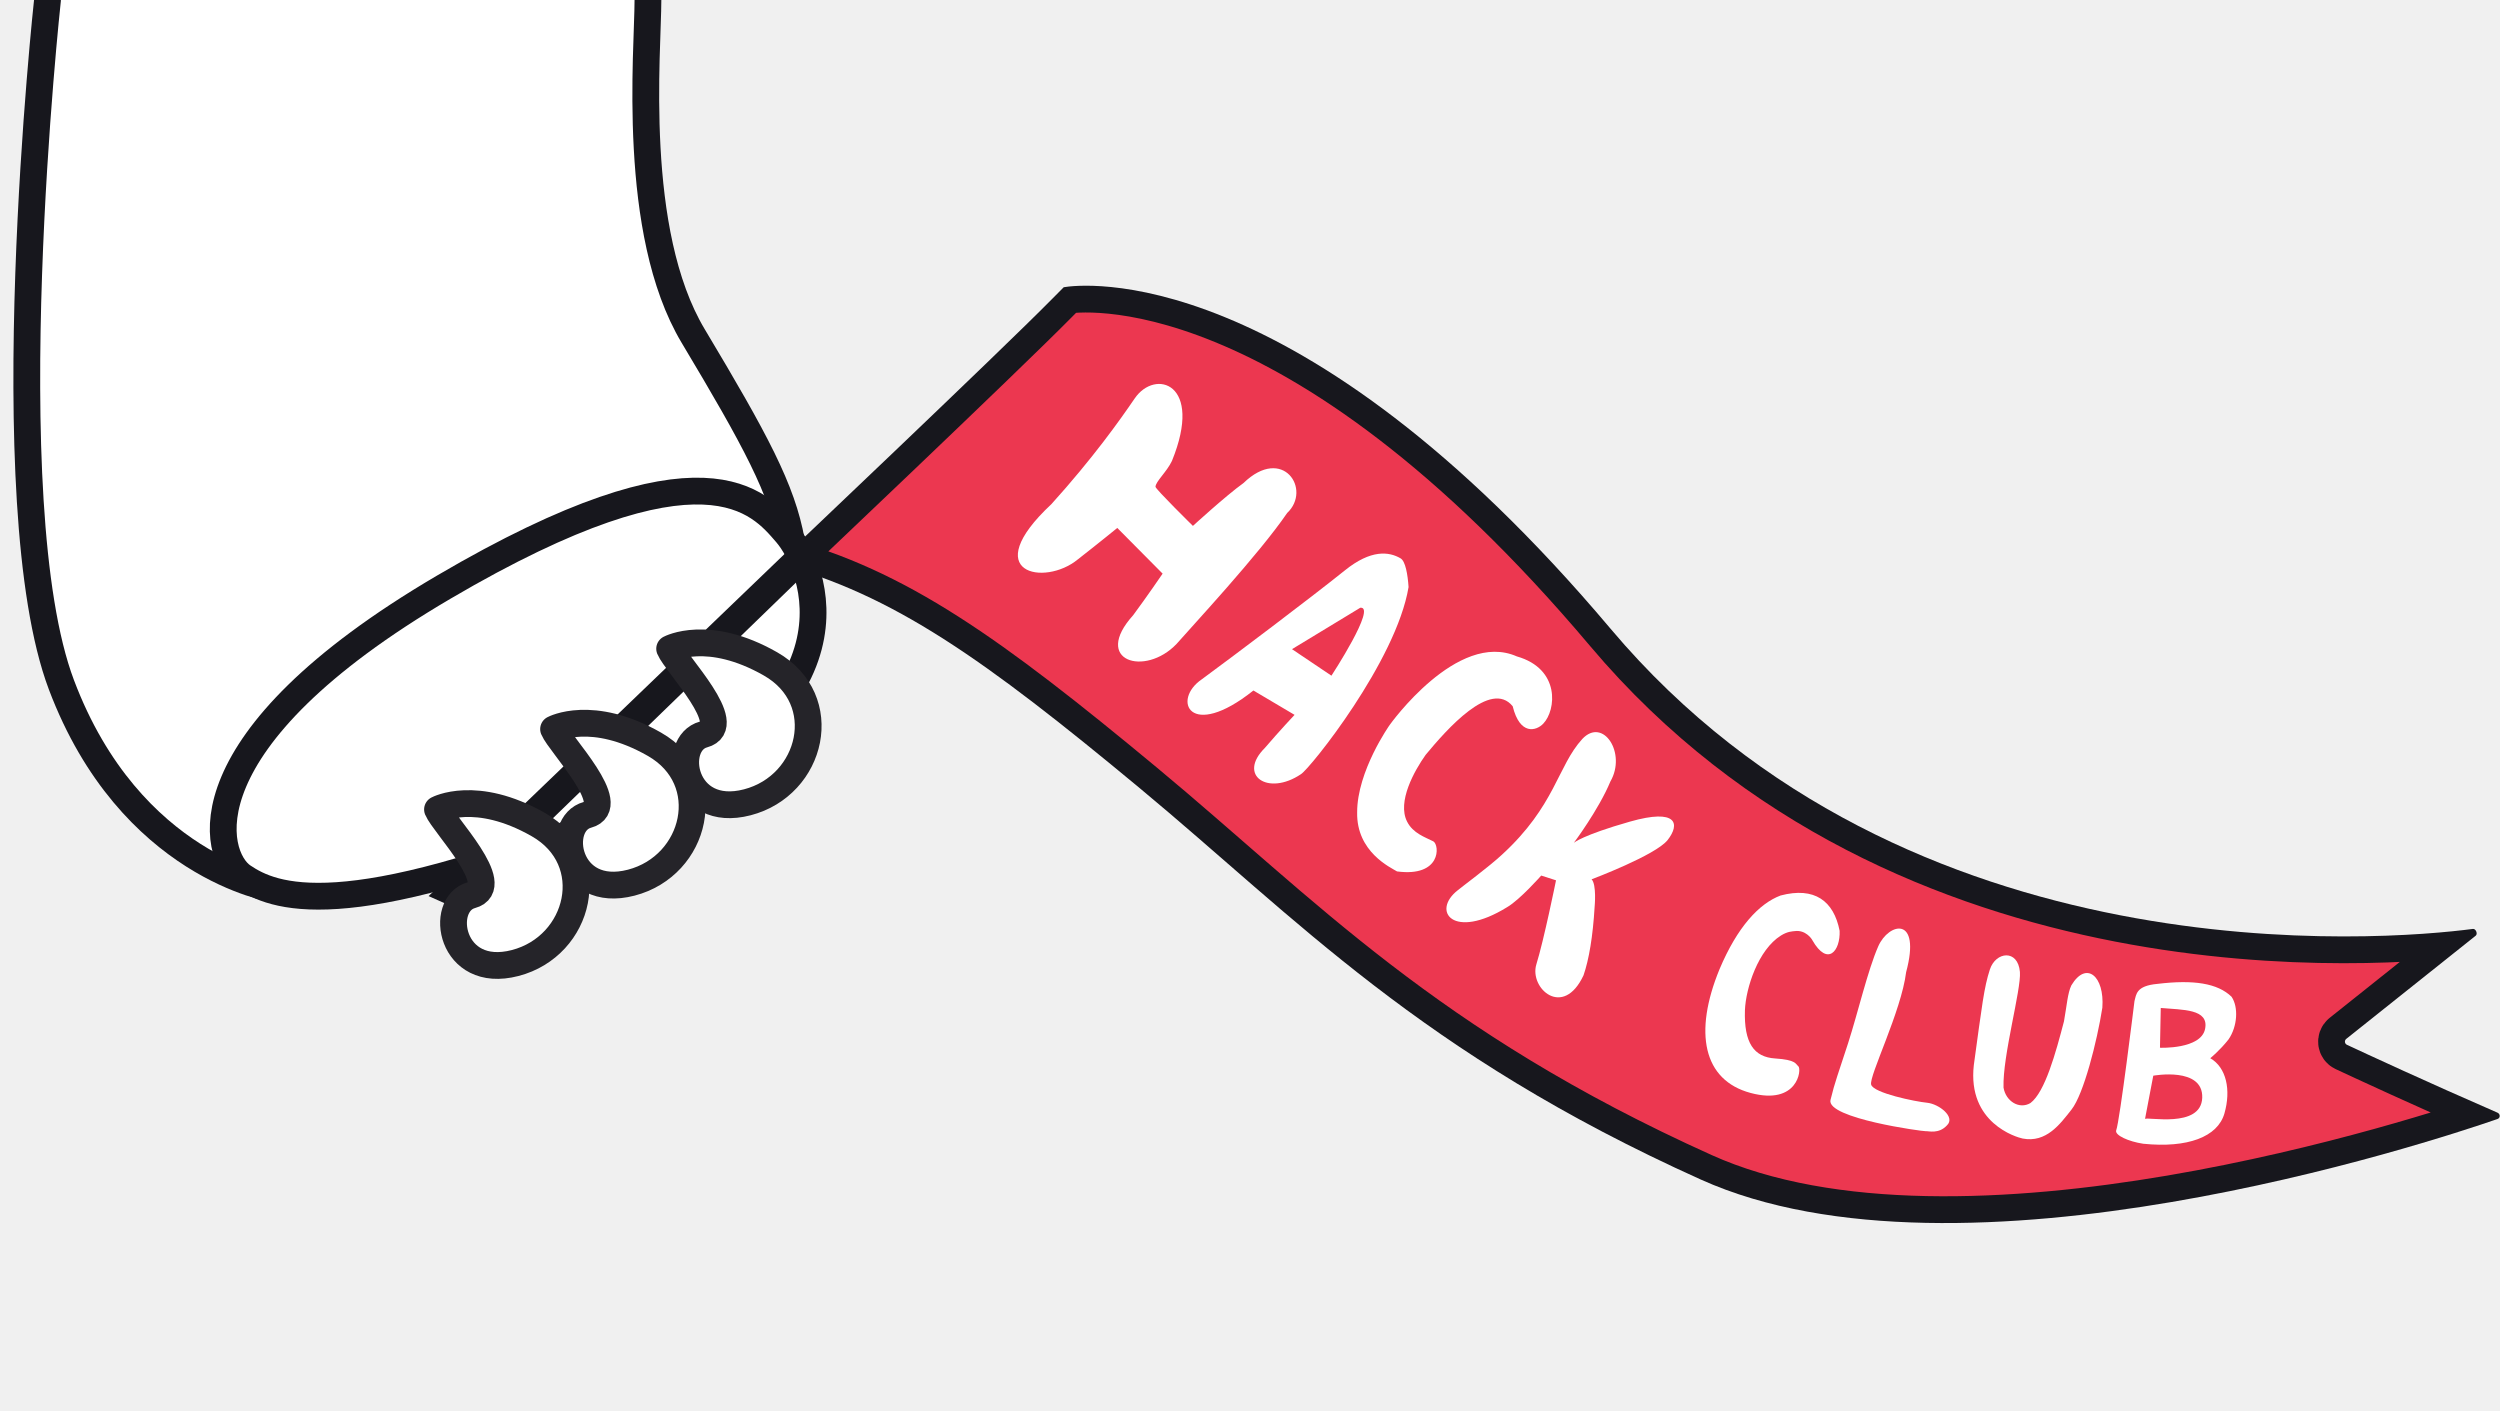
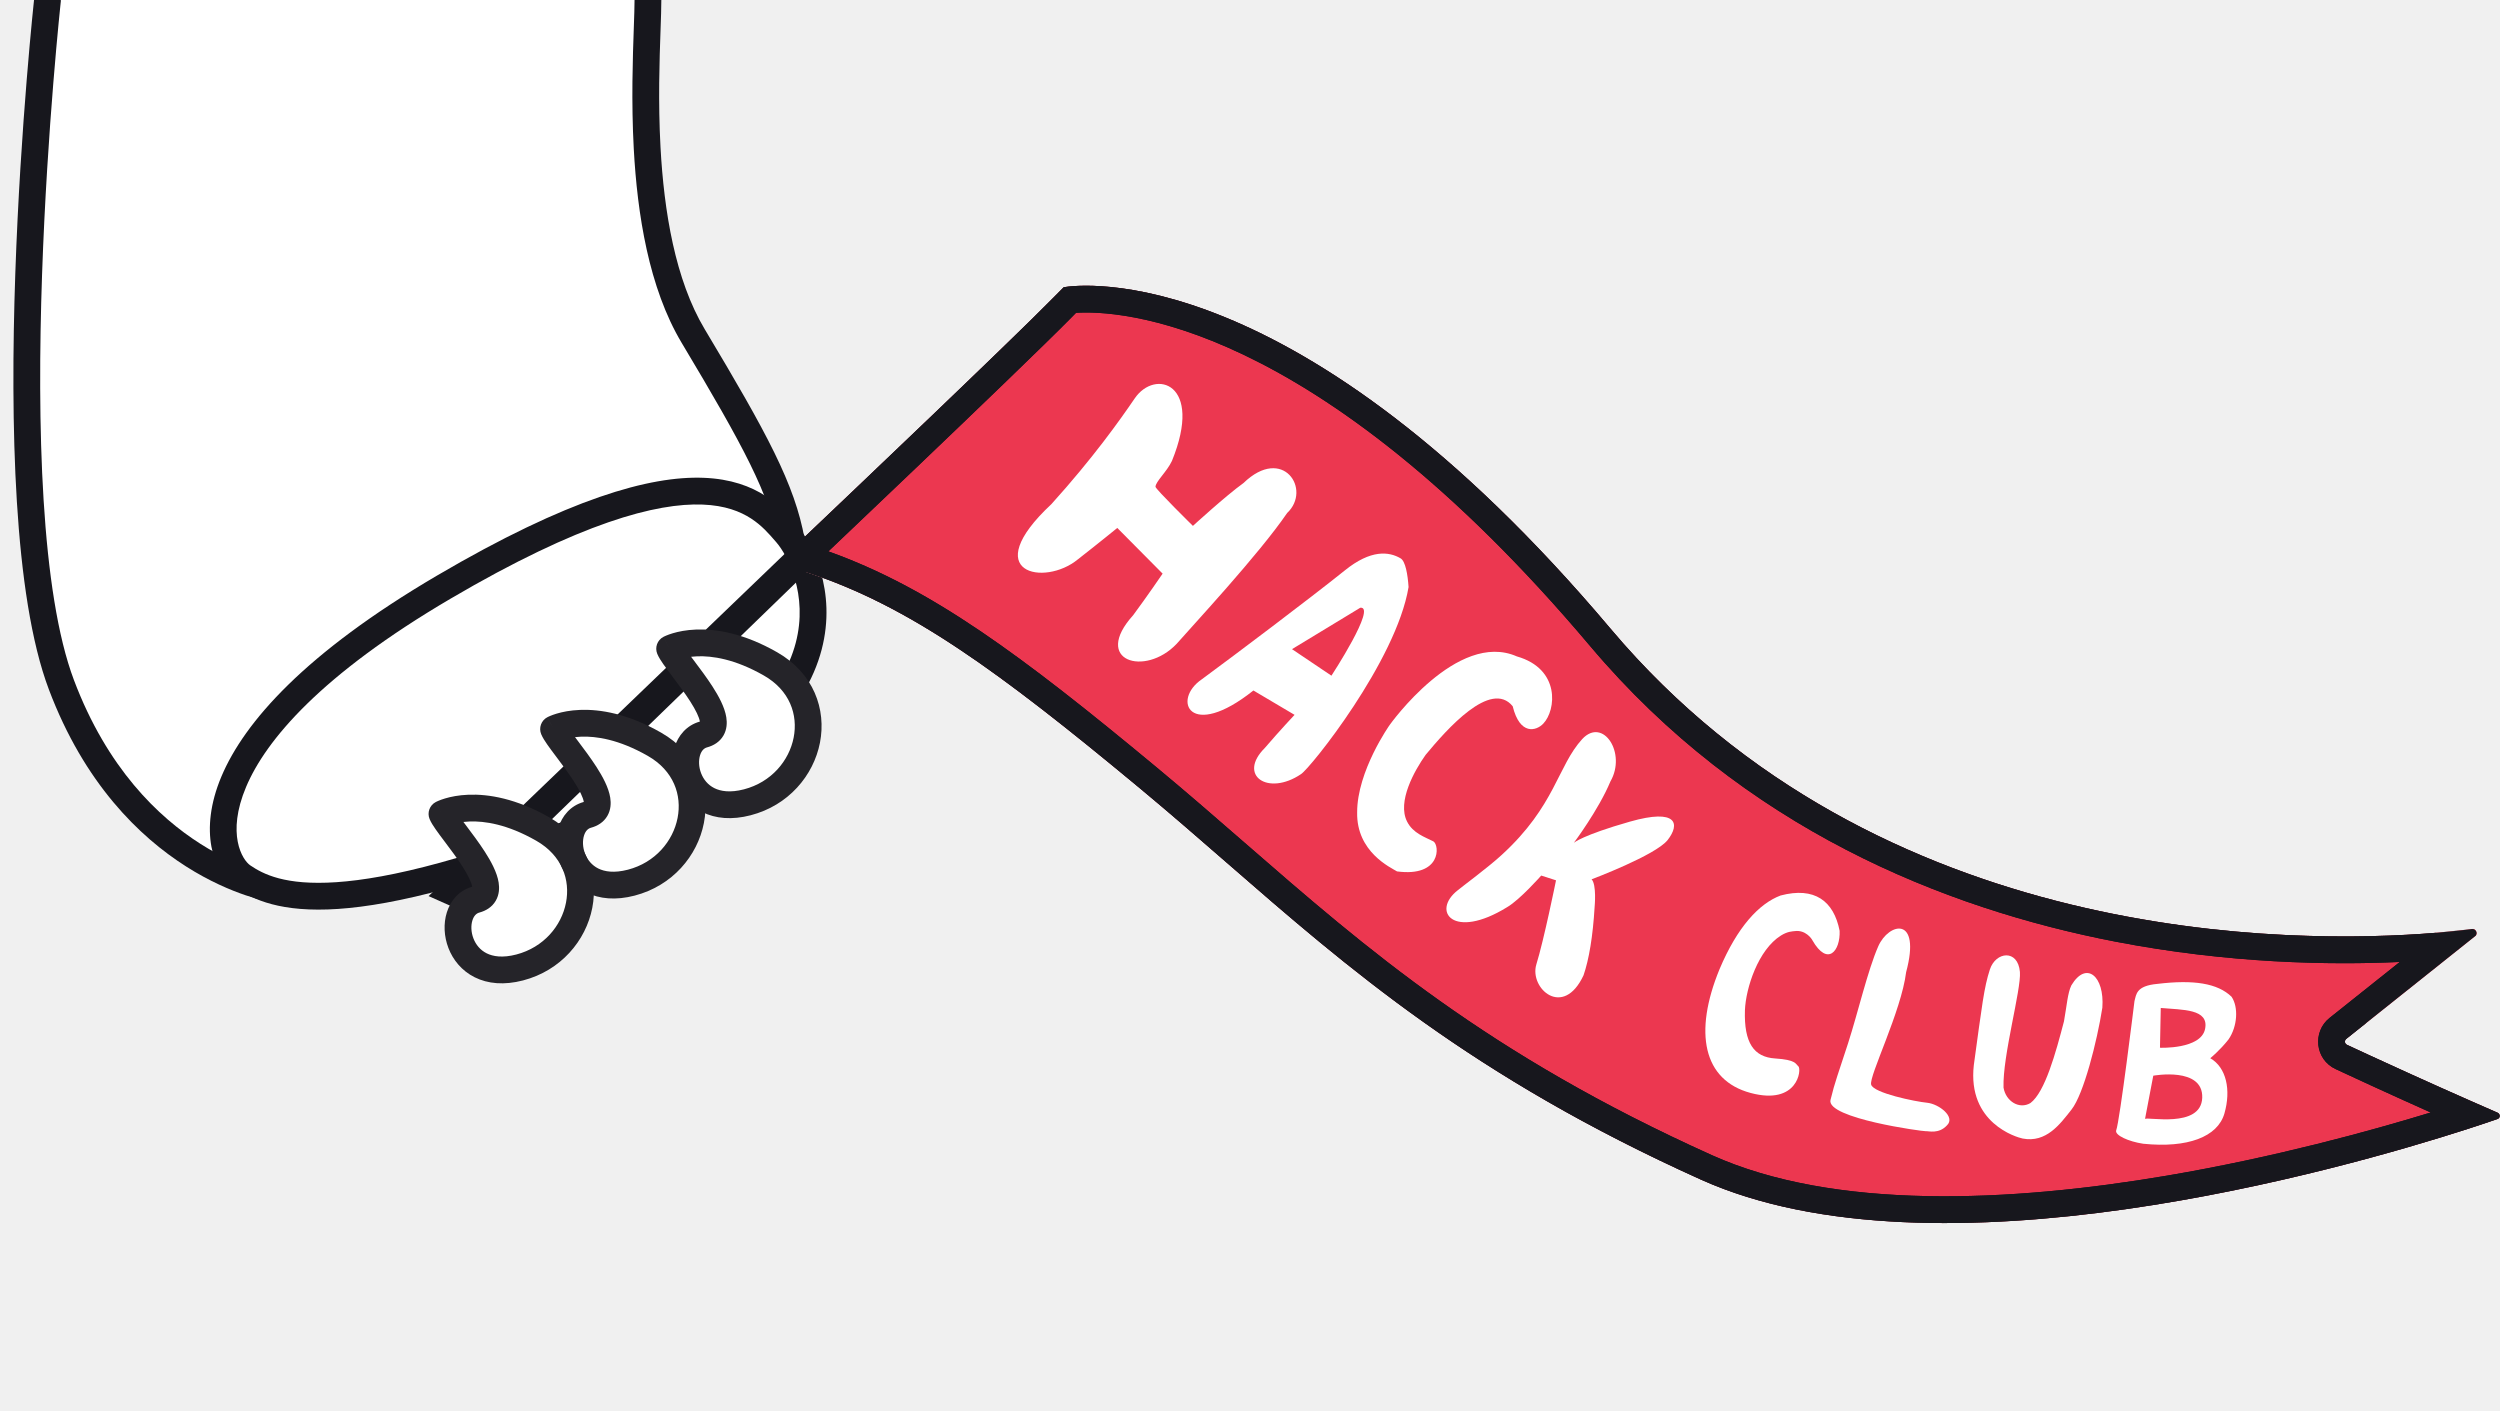
- <svg xmlns="http://www.w3.org/2000/svg" fill="none" height="158" viewBox="0 0 280 158" width="280">
-   <clipPath id="a">
-     <path d="m0 0h280v157.5h-280z" />
-   </clipPath>
-   <mask id="b" fill="#fff">
-     <path clip-rule="evenodd" d="m119.139 32.17c1.704-.298 26.048-3.496 61.254 38.26 33.255 39.442 86.743 34.905 96.572 33.609.326-.044.571.555.314.759l-14.498 11.557c-.228.182-.188.54.077.663 1.996.933 8.965 4.169 16.855 7.598.327.141.345.595.008.712-7.507 2.598-60.039 19.928-89.231 6.781-31.489-14.184-45.229-29.22-62.86-43.852-17.362-14.408-27.591-21.706-40.63-25.157 0 0 24.99-23.683 30.843-29.625.818-.83 1.288-1.304 1.296-1.306z" fill="#fff" fill-rule="evenodd" />
-   </mask>
-   <g clip-path="url(#a)">
-     <path clip-rule="evenodd" d="m5.456 0s-.304 2.704-.698 7.143c-1.404 15.812-3.951 53.628 2.025 69.556 7.654 20.4 19.88 21.3 19.88 21.3s60.634-41 60.335-39.7-.994-5-7.952-16.7c-6.958-11.7-7.016-35.9-7.016-41.6" fill="#fff" fill-rule="evenodd" />
-     <path d="m5.32 0s-6.141 56.299 1.559 76.699c7.7 20.4 23.763 22.861 23.763 22.861s59.041-33.119 58.001-38.925c-1.04-5.806-4.004-11.298-11.004-22.998-7-11.7-5.069-31.937-5.069-37.637" stroke="#17171d" stroke-linecap="round" stroke-linejoin="round" stroke-width="3" />
-     <g clip-rule="evenodd" fill-rule="evenodd">
-       <path d="m88.092 59.766c-3.008-3.474-9.1-11.2-38.4 6s-25.9 30.1-22.5 32.4c3.4 2.3 11.1 5.6 41.099-6.6 30-12.2 22.808-28.325 19.8-31.8z" fill="#fff" stroke="#17171d" stroke-linecap="round" stroke-linejoin="round" stroke-width="3" />
-       <path d="m119.139 32.17c1.704-.298 26.048-3.496 61.254 38.26 33.255 39.442 86.743 34.905 96.572 33.609.326-.044.571.555.314.759l-14.498 11.557c-.228.182-.188.54.077.663 1.996.933 8.965 4.169 16.855 7.598.327.141.345.595.008.712-7.507 2.598-60.039 19.928-89.231 6.781-31.489-14.184-45.229-29.22-62.86-43.852-17.362-14.408-27.591-21.706-40.63-25.157 0 0 24.99-23.683 30.843-29.625.818-.83 1.288-1.304 1.296-1.306z" fill="#ec3750" mask="url(#b)" stroke="#17171d" stroke-width="6" />
-       <path d="m127.091 44.619c-1.695 2.486-4.703 6.715-9.333 11.844-8.312 7.762-.78 9.278 2.965 6.184 2.148-1.672 4.413-3.517 4.413-3.517l5.077 5.117s-1.753 2.572-3.299 4.657c-4.629 5.13 1.315 6.941 4.866 3.211 1.718-1.967 9.226-10.028 12.381-14.659 2.79-2.616-.473-7.622-4.892-3.354-1.972 1.415-5.662 4.798-5.662 4.798s-4.224-4.154-4.193-4.384c.034-.605 1.255-1.656 1.842-2.888 3.57-8.749-1.886-10.352-4.165-7.008z" fill="#fff" />
-       <path d="m150.596 63.907c2.963-2.406 4.991-2.12 6.261-1.377.555.307.81 1.829.902 3.223-1.376 8.285-11.019 20.319-12.052 20.954-3.69 2.489-7.145.147-4.042-2.939 1.686-1.966 3.325-3.704 3.325-3.704l-4.609-2.728c-7.149 5.691-9.18 1.044-5.763-1.266 3.801-2.797 12.002-8.977 15.978-12.163zm-5.892 8.799 4.416 2.971s5.123-7.825 3.229-7.609z" fill="#fff" />
-       <path d="m172.852 81.043c1.436-1.499 1.937-6.126-2.965-7.525-6.683-2.952-14.245 7.681-14.245 7.681s-3.653 5.154-3.641 9.793c-.085 4.43 3.761 6.176 4.467 6.608 4.964.655 4.779-2.933 4.073-3.363-.929-.477-2.291-.903-2.95-2.223-1.127-2.222.818-5.697 2.079-7.469 2.376-2.865 7.293-8.465 9.751-5.446.808 3.291 2.648 2.775 3.431 1.944z" fill="#fff" />
-       <path d="m177.217 82.765c-2.783 3.049-3.012 7.478-9.006 12.968-1.449 1.348-4.535 3.627-4.933 3.968-3.006 2.343-.527 5.638 5.52 1.902 1.433-.832 3.818-3.54 3.818-3.54l1.658.533s-1.355 6.691-2.208 9.434c-.792 2.662 3.011 6.092 5.293 1.196.602-1.76 1.042-4.307 1.242-7.704 0 0 .233-2.449-.342-3.04 0 0 7.181-2.699 8.516-4.4 1.398-1.782 1.123-3.583-4.23-2.058-5.351 1.525-6.273 2.37-6.273 2.37s2.78-3.709 4.096-6.875c1.825-3.154-.815-7.237-3.151-4.755z" fill="#fff" />
-       <path d="m199.427 100.295c-2.407.9-4.849 3.525-6.843 8.263-2.918 7.099-1.83 12.423 3.477 13.851 5.309 1.428 5.752-2.667 5.35-2.989-.322-.26-.226-.721-2.597-.872-2.374-.151-3.5-1.73-3.382-5.411.102-2.48 1.482-6.767 4.035-8.359.76-.47 1.275-.46 1.566-.496 1.163-.146 1.855.815 1.953 1.026 1.721 3 3.144 1.177 3.052-1.056-.656-3.358-2.816-4.957-6.611-3.957z" fill="#fff" />
-       <path d="m210.364 105.988c1.171-2.666 4.834-3.478 3.123 2.893-.537 4.373-4.181 11.653-3.919 12.597s4.945 1.901 6.271 2.031c1.324.132 3.215 1.595 2.218 2.532-.919 1.002-2.067.619-2.357.654s-11.18-1.445-10.684-3.502c.498-2.056.868-2.939 1.963-6.33 1.096-3.392 2.213-8.209 3.385-10.875z" fill="#fff" />
-       <path d="m222.865 108.585c.655-2.014 3.141-2.305 3.366.275.155 1.992-1.952 9.389-1.836 12.95.251 1.533 1.767 2.473 3.015 1.731 1.636-1.234 2.832-5.619 3.756-9.154.316-1.749.405-3.156.824-4.024 1.676-2.803 3.732-1.033 3.474 2.497-.598 3.794-2.095 9.684-3.451 11.407-1.292 1.641-2.825 3.757-5.477 3.249-.684-.143-6.2-1.73-5.469-8.22.924-6.737 1.142-8.698 1.798-10.711z" fill="#fff" />
-       <path d="m241.63 110.195c4.054-.49 6.741-.074 8.305 1.441.79 1.163.666 3.328-.344 4.784-.964 1.229-2.041 2.099-2.041 2.099 1.806 1.042 2.34 3.552 1.587 6.183-.752 2.631-4.125 3.906-9.097 3.397-1.642-.246-3.188-.948-3.029-1.487.401-1.012 2.048-14.475 2.048-14.475.208-.767.174-1.725 2.571-1.942zm.375 2.697-.088 4.456s4.57.188 5.049-2.092c.477-2.282-2.515-2.141-4.961-2.364zm-.838 7.585s-.972 5.083-.924 4.855c.112-.31 6.286 1.114 6.407-2.385.121-3.497-5.483-2.47-5.483-2.47z" fill="#fff" />
-     </g>
-     <path d="m90 60-42 40.362 3.379 1.505 41.121-39.867z" fill="#17171d" />
-     <path d="m75 72.658c.7 1.7 7.5 8.6 3.8 9.6-3.7 1-2.4 9.5 4.9 7.6 7.3-1.9 9.6-11.5 2.6-15.5-7-4-11.3-1.7-11.3-1.7z" style="fill-rule:evenodd;clip-rule:evenodd;fill:#fff;stroke:#252429;stroke-width:3;stroke-linecap:round;stroke-linejoin:round" />
-     <path d="m62 81.658c.7 1.7 7.5 8.6 3.8 9.6-3.7 1-2.4 9.5 4.9 7.6 7.3-1.9 9.6-11.5 2.6-15.5-7-4-11.3-1.7-11.3-1.7z" style="fill-rule:evenodd;clip-rule:evenodd;fill:#fff;stroke:#252429;stroke-width:3;stroke-linecap:round;stroke-linejoin:round" />
-     <path d="m49 90.658c.7 1.7 7.5 8.6 3.8 9.6-3.7 1-2.4 9.5 4.9 7.6 7.3-1.9 9.6-11.5 2.6-15.5-7-4-11.3-1.7-11.3-1.7z" style="fill-rule:evenodd;clip-rule:evenodd;fill:#fff;stroke:#252429;stroke-width:3;stroke-linecap:round;stroke-linejoin:round" />
+ <svg xmlns="http://www.w3.org/2000/svg" width="280" height="158" viewBox="0 0 280 158" fill="none">
+   <g clip-path="url(#clip0_31_2)">
+     <path fill-rule="evenodd" clip-rule="evenodd" d="M5.456 0C5.456 0 5.152 2.704 4.758 7.143C3.355 22.954 0.807 60.77 6.784 76.699C14.437 97.099 26.663 97.999 26.663 97.999C26.663 97.999 87.297 56.999 86.999 58.299C86.701 59.599 86.005 53.299 79.047 41.6C72.089 29.9 72.031 5.7 72.031 0" fill="white" />
+     <path fill-rule="evenodd" clip-rule="evenodd" d="M5.483 -1.491C6.306 -1.401 6.901 -0.661 6.811 0.163L5.32 -0L3.829 -0.163C3.919 -0.986 4.659 -1.581 5.483 -1.491ZM30.391 97.98C30.356 97.972 30.319 97.963 30.281 97.954C29.869 97.857 29.257 97.694 28.492 97.435C26.962 96.918 24.825 96.022 22.453 94.513C17.724 91.507 12.008 86.04 8.282 76.169C6.44 71.288 5.389 64.131 4.884 56.016C4.381 47.935 4.426 39.038 4.711 30.751C4.997 22.469 5.522 14.818 5.976 9.237C6.203 6.447 6.412 4.176 6.564 2.603C6.64 1.817 6.702 1.206 6.745 0.791C6.766 0.584 6.783 0.426 6.794 0.32L6.807 0.201L6.811 0.163C6.811 0.162 6.811 0.163 5.32 -0C3.829 -0.163 3.829 -0.163 3.829 -0.163L3.824 -0.12L3.811 0.004C3.8 0.112 3.783 0.273 3.761 0.483C3.718 0.903 3.655 1.521 3.578 2.314C3.425 3.9 3.214 6.187 2.986 8.994C2.529 14.606 2 22.306 1.713 30.648C1.426 38.986 1.379 47.989 1.89 56.202C2.399 64.38 3.468 71.91 5.476 77.229C9.45 87.758 15.615 93.721 20.843 97.045C23.449 98.702 25.809 99.696 27.532 100.278C28.393 100.569 29.096 100.757 29.592 100.874C29.84 100.933 30.037 100.973 30.176 101C30.246 101.013 30.301 101.023 30.341 101.03L30.389 101.038L30.405 101.041L30.413 101.042C30.414 101.042 30.415 101.042 30.642 99.56L30.415 101.042C30.745 101.093 31.084 101.032 31.376 100.868L30.642 99.56C31.376 100.868 31.375 100.868 31.376 100.868L31.379 100.866L31.547 100.772C31.659 100.709 31.825 100.615 32.042 100.493C32.475 100.248 33.111 99.888 33.918 99.429C35.533 98.511 37.839 97.192 40.602 95.592C46.128 92.393 53.488 88.064 60.819 83.552C68.142 79.044 75.465 74.335 80.901 70.379C83.613 68.405 85.9 66.587 87.49 65.053C88.281 64.291 88.948 63.552 89.41 62.862C89.821 62.246 90.294 61.345 90.119 60.37C89.021 54.242 85.89 48.506 78.925 36.866C75.621 31.343 74.366 23.666 73.977 16.487C73.699 11.368 73.863 6.726 73.981 3.382C74.029 2.021 74.069 0.875 74.069 -0C74.069 -0.829 73.398 -1.5 72.569 -1.5C71.741 -1.5 71.069 -0.829 71.069 -0C71.069 0.736 71.033 1.779 70.988 3.056C70.87 6.413 70.696 11.386 70.981 16.649C71.376 23.939 72.656 32.23 76.351 38.407C83.336 50.082 86.143 55.339 87.144 60.781C87.123 60.838 87.066 60.97 86.915 61.195C86.626 61.628 86.132 62.196 85.407 62.894C83.968 64.283 81.813 66.005 79.136 67.953C73.795 71.84 66.552 76.499 59.246 80.997C51.946 85.49 44.611 89.804 39.099 92.996C36.343 94.592 34.045 95.906 32.435 96.821C31.63 97.279 30.998 97.637 30.567 97.88C30.504 97.916 30.445 97.949 30.391 97.98Z" fill="#17171D" />
+     <path fill-rule="evenodd" clip-rule="evenodd" d="M88.092 59.766C85.084 56.292 78.992 48.566 49.692 65.766C20.393 82.966 23.793 95.865 27.193 98.165C30.593 100.466 38.292 103.766 68.292 91.565C98.292 79.366 91.1 63.24 88.092 59.766Z" fill="white" />
+     <path fill-rule="evenodd" clip-rule="evenodd" d="M89.094 58.632C89.139 58.684 89.183 58.735 89.226 58.784C90.975 60.804 93.751 66.199 92.02 72.775C90.275 79.41 84.076 86.766 68.857 92.955C53.796 99.08 44.2 101.372 37.869 101.8C31.445 102.234 28.337 100.751 26.352 99.408C23.854 97.717 22.242 93.033 24.798 86.97C27.367 80.877 34.161 73.144 48.933 64.472C63.65 55.833 72.807 53.281 78.809 53.514C81.853 53.632 84.076 54.466 85.761 55.561C87.321 56.576 88.365 57.786 89.094 58.632ZM78.693 56.512C73.573 56.313 65.034 58.499 50.452 67.059C35.924 75.588 29.768 82.904 27.562 88.136C25.344 93.398 27.132 96.313 28.033 96.923L28.033 96.923C29.448 97.88 31.89 99.197 37.666 98.806C43.535 98.41 52.788 96.251 67.727 90.176L68.292 91.565L67.727 90.176C82.508 84.165 87.713 77.358 89.119 72.012C90.541 66.606 88.217 62.202 86.958 60.748C86.925 60.709 86.892 60.671 86.858 60.633C86.117 59.776 85.319 58.853 84.125 58.076C82.906 57.284 81.211 56.609 78.693 56.512Z" fill="#17171D" />
+     <path fill-rule="evenodd" clip-rule="evenodd" d="M119.139 32.17C120.843 31.872 145.187 28.674 180.393 70.43C213.648 109.872 267.136 105.335 276.965 104.039C277.291 103.995 277.536 104.594 277.279 104.798L262.781 116.355C262.553 116.537 262.593 116.895 262.858 117.018C264.854 117.951 271.823 121.187 279.713 124.616C280.04 124.757 280.058 125.211 279.721 125.328C272.214 127.926 219.682 145.256 190.49 132.109C159.001 117.925 145.261 102.889 127.63 88.257C110.268 73.849 100.039 66.551 87 63.101C87 63.101 111.99 39.418 117.843 33.475C118.661 32.645 119.131 32.171 119.139 32.17Z" fill="white" />
+     <path fill-rule="evenodd" clip-rule="evenodd" d="M119.139 32.17C120.843 31.872 145.187 28.674 180.393 70.43C213.648 109.872 267.136 105.335 276.965 104.039C277.291 103.995 277.536 104.594 277.279 104.798L262.781 116.355C262.553 116.537 262.593 116.895 262.858 117.018C264.854 117.951 271.823 121.187 279.713 124.616C280.04 124.757 280.058 125.211 279.721 125.328C272.214 127.926 219.682 145.256 190.49 132.109C159.001 117.925 145.261 102.889 127.63 88.257C110.268 73.849 100.039 66.551 87 63.101C87 63.101 111.99 39.418 117.843 33.475C118.661 32.645 119.131 32.171 119.139 32.17Z" fill="#EC3750" />
+     <path fill-rule="evenodd" clip-rule="evenodd" d="M277.279 104.798L264.905 114.662ZM272.879 104.469C273.42 104.424 273.926 104.378 274.395 104.332C275.305 104.242 276.078 104.153 276.701 104.073M272.879 104.469C256.85 105.802 210.39 106.008 180.393 70.43C145.187 28.674 120.843 31.872 119.139 32.17C119.131 32.171 118.661 32.645 117.843 33.475C113.134 38.257 96.038 54.52 89.535 60.696C87.955 62.196 87 63.101 87 63.101C88.127 63.399 89.232 63.726 90.323 64.083C101.86 67.865 111.768 75.094 127.63 88.257C130.956 91.018 134.144 93.793 137.339 96.574C151.077 108.532 164.942 120.601 190.49 132.109C216.89 143.999 262.378 130.963 276.391 126.439C276.69 126.342 276.974 126.249 277.244 126.161C278.1 125.881 278.806 125.642 279.348 125.457L279.351 125.456C279.484 125.41 279.608 125.367 279.721 125.328C280.058 125.211 280.04 124.757 279.713 124.616C279.619 124.576 279.526 124.535 279.432 124.494L279.431 124.494C278.735 124.191 278.046 123.889 277.368 123.591C277.094 123.471 276.821 123.351 276.55 123.231C271.968 121.209 267.926 119.364 265.325 118.164C265.283 118.144 265.241 118.124 265.199 118.105C264.564 117.812 264.019 117.559 263.578 117.354L263.577 117.353C263.293 117.221 263.052 117.109 262.858 117.018C262.593 116.895 262.553 116.537 262.781 116.355L264.905 114.662M261.589 119.737C259.27 118.656 258.974 115.556 260.909 114.011L260.911 114.009L268.777 107.739C261.051 108.098 249.635 107.925 236.893 105.457C217.699 101.738 195.302 92.767 178.099 72.364C147.028 35.512 125.06 34.742 120.518 35.035C120.362 35.194 120.182 35.376 119.98 35.581C117.013 38.593 109.262 46.038 102.298 52.686C98.806 56.02 95.498 59.168 93.063 61.482C92.966 61.574 92.871 61.664 92.777 61.753C104.279 65.862 114.359 73.346 129.546 85.949C132.938 88.763 136.166 91.573 139.385 94.374C153.089 106.299 166.607 118.061 191.722 129.374C205.438 135.551 225.082 134.668 242.734 131.666C254.734 129.625 265.484 126.666 272.239 124.599C267.105 122.303 263.043 120.416 261.589 119.737Z" fill="#17171D" />
+     <path fill-rule="evenodd" clip-rule="evenodd" d="M264.905 114.662L277.279 104.798C277.279 104.798 277.5 104.5 277.279 104.23C277.058 103.96 276.701 104.073 276.701 104.073C276.078 104.153 275.305 104.242 274.395 104.332C273.926 104.378 273.42 104.424 272.879 104.469C256.85 105.802 210.39 106.008 180.393 70.43C145.187 28.674 120.843 31.872 119.139 32.17C119.131 32.171 118.661 32.645 117.843 33.475C113.134 38.257 96.038 54.52 89.535 60.696C87.955 62.196 87 63.101 87 63.101C88.127 63.399 89.232 63.726 90.323 64.083C101.86 67.865 111.768 75.094 127.63 88.257C130.956 91.018 134.144 93.793 137.339 96.574C151.077 108.532 164.942 120.601 190.49 132.109C216.89 143.999 262.378 130.963 276.391 126.439C276.69 126.342 276.974 126.249 277.244 126.161C278.1 125.881 278.806 125.642 279.348 125.457L279.351 125.456C279.484 125.41 279.608 125.367 279.721 125.328C280.058 125.211 280.04 124.757 279.713 124.616L279.432 124.494L279.431 124.494C278.735 124.191 278.046 123.889 277.368 123.591C277.094 123.471 276.821 123.351 276.55 123.231C271.968 121.209 267.926 119.364 265.325 118.164L265.199 118.105C264.564 117.812 264.019 117.559 263.578 117.354L263.577 117.353C263.293 117.221 263.052 117.109 262.858 117.018C262.593 116.895 262.553 116.537 262.781 116.355L264.905 114.662ZM261.589 119.737C259.27 118.656 258.974 115.556 260.909 114.011L260.911 114.009L268.777 107.739C261.051 108.098 249.635 107.925 236.893 105.457C217.699 101.738 195.302 92.767 178.099 72.364C147.028 35.512 125.06 34.742 120.518 35.035C120.362 35.194 120.182 35.376 119.98 35.581C117.013 38.593 109.262 46.038 102.298 52.686C98.806 56.02 95.498 59.168 93.063 61.482L92.777 61.753C104.279 65.862 114.359 73.346 129.546 85.949C132.938 88.763 136.166 91.573 139.385 94.374C153.089 106.299 166.607 118.061 191.722 129.374C205.438 135.551 225.082 134.668 242.734 131.666C254.734 129.625 265.484 126.666 272.239 124.599C267.105 122.303 263.043 120.416 261.589 119.737Z" fill="#17171D" />
+     <path fill-rule="evenodd" clip-rule="evenodd" d="M127.091 44.618C125.396 47.105 122.388 51.333 117.758 56.462C109.446 64.224 116.978 65.74 120.723 62.647C122.871 60.974 125.136 59.13 125.136 59.13L130.213 64.247C130.213 64.247 128.46 66.819 126.914 68.903C122.285 74.033 128.229 75.845 131.78 72.114C133.498 70.147 141.006 62.086 144.161 57.455C146.951 54.839 143.688 49.834 139.269 54.101C137.297 55.516 133.607 58.899 133.607 58.899C133.607 58.899 129.383 54.745 129.414 54.515C129.448 53.91 130.669 52.859 131.256 51.627C134.826 42.878 129.37 41.275 127.091 44.618Z" fill="white" />
+     <path fill-rule="evenodd" clip-rule="evenodd" d="M150.596 63.906C153.559 61.5 155.587 61.786 156.857 62.529C157.412 62.836 157.667 64.358 157.759 65.752C156.383 74.037 146.74 86.071 145.707 86.706C142.017 89.195 138.562 86.853 141.665 83.766C143.351 81.801 144.99 80.063 144.99 80.063L140.381 77.335C133.232 83.026 131.201 78.38 134.618 76.07C138.419 73.272 146.62 67.093 150.596 63.906ZM144.704 72.705L149.12 75.677C149.12 75.677 154.243 67.851 152.349 68.067L144.704 72.705Z" fill="white" />
+     <path fill-rule="evenodd" clip-rule="evenodd" d="M172.852 81.043C174.288 79.543 174.789 74.916 169.887 73.518C163.204 70.565 155.642 81.198 155.642 81.198C155.642 81.198 151.989 86.352 152.001 90.992C151.916 95.421 155.762 97.168 156.468 97.599C161.432 98.254 161.247 94.666 160.541 94.236C159.612 93.758 158.25 93.333 157.591 92.013C156.464 89.791 158.409 86.317 159.67 84.544C162.046 81.68 166.963 76.079 169.421 79.098C170.229 82.389 172.069 81.874 172.852 81.043Z" fill="white" />
+     <path fill-rule="evenodd" clip-rule="evenodd" d="M177.217 82.765C174.434 85.814 174.205 90.242 168.211 95.732C166.762 97.08 163.676 99.359 163.278 99.701C160.272 102.044 162.751 105.339 168.798 101.603C170.231 100.771 172.616 98.063 172.616 98.063L174.274 98.596C174.274 98.596 172.919 105.288 172.066 108.031C171.274 110.693 175.077 114.123 177.359 109.227C177.961 107.467 178.401 104.92 178.601 101.523C178.601 101.523 178.834 99.074 178.259 98.483C178.259 98.483 185.44 95.784 186.775 94.083C188.173 92.301 187.898 90.5 182.545 92.025C177.194 93.55 176.272 94.394 176.272 94.394C176.272 94.394 179.052 90.685 180.368 87.52C182.193 84.366 179.553 80.283 177.217 82.765Z" fill="white" />
+     <path fill-rule="evenodd" clip-rule="evenodd" d="M199.427 100.295C197.02 101.195 194.578 103.82 192.584 108.558C189.666 115.657 190.754 120.981 196.061 122.409C201.37 123.837 201.813 119.742 201.411 119.42C201.089 119.16 201.185 118.699 198.814 118.548C196.44 118.397 195.314 116.818 195.432 113.137C195.534 110.657 196.914 106.37 199.467 104.778C200.227 104.308 200.742 104.318 201.033 104.282C202.196 104.136 202.888 105.097 202.986 105.308C204.707 108.308 206.13 106.485 206.038 104.252C205.382 100.894 203.222 99.295 199.427 100.295Z" fill="white" />
+     <path fill-rule="evenodd" clip-rule="evenodd" d="M210.364 105.988C211.535 103.322 215.198 102.51 213.487 108.881C212.95 113.254 209.306 120.534 209.568 121.478C209.83 122.422 214.513 123.379 215.839 123.509C217.163 123.641 219.054 125.104 218.057 126.041C217.138 127.043 215.99 126.66 215.7 126.695C215.41 126.73 204.52 125.25 205.016 123.193C205.514 121.137 205.884 120.254 206.979 116.863C208.075 113.471 209.192 108.654 210.364 105.988Z" fill="white" />
+     <path fill-rule="evenodd" clip-rule="evenodd" d="M222.865 108.585C223.52 106.571 226.006 106.28 226.231 108.86C226.386 110.852 224.279 118.249 224.395 121.81C224.646 123.343 226.162 124.283 227.41 123.541C229.046 122.307 230.242 117.922 231.166 114.387C231.482 112.638 231.571 111.231 231.99 110.363C233.666 107.56 235.722 109.33 235.464 112.86C234.866 116.654 233.369 122.544 232.013 124.267C230.721 125.908 229.188 128.024 226.536 127.516C225.852 127.373 220.336 125.786 221.067 119.296C221.991 112.559 222.209 110.598 222.865 108.585Z" fill="white" />
+     <path fill-rule="evenodd" clip-rule="evenodd" d="M241.63 110.195C245.684 109.705 248.371 110.121 249.935 111.636C250.725 112.799 250.601 114.964 249.591 116.42C248.627 117.649 247.55 118.519 247.55 118.519C249.356 119.561 249.89 122.071 249.137 124.702C248.385 127.333 245.012 128.608 240.04 128.099C238.398 127.853 236.852 127.151 237.011 126.612C237.412 125.6 239.059 112.137 239.059 112.137C239.267 111.37 239.233 110.412 241.63 110.195ZM242.005 112.892L241.917 117.348C241.917 117.348 246.487 117.536 246.966 115.256C247.443 112.974 244.451 113.115 242.005 112.892ZM241.167 120.477C241.167 120.477 240.195 125.56 240.243 125.332C240.355 125.022 246.529 126.446 246.65 122.947C246.771 119.45 241.167 120.477 241.167 120.477Z" fill="white" />
+     <path d="M90 60L48 100.362L51.379 101.867L92.5 62L90 60Z" fill="#17171D" />
+     <path fill-rule="evenodd" clip-rule="evenodd" d="M75 72.658C75.7 74.358 82.5 81.258 78.8 82.258C75.1 83.258 76.4 91.757 83.7 89.858C91 87.958 93.3 78.358 86.3 74.358C79.3 70.358 75 72.658 75 72.658Z" fill="white" />
+     <path fill-rule="evenodd" clip-rule="evenodd" d="M62 81.658C62.7 83.358 69.5 90.258 65.8 91.258C62.1 92.258 63.4 100.758 70.7 98.858C78 96.958 80.3 87.358 73.3 83.358C66.3 79.358 62 81.658 62 81.658Z" fill="white" />
+     <path fill-rule="evenodd" clip-rule="evenodd" d="M49 90.658C49.7 92.358 56.5 99.258 52.8 100.258C49.1 101.258 50.4 109.758 57.7 107.858C65 105.958 67.3 96.358 60.3 92.358C53.3 88.358 49 90.658 49 90.658Z" fill="white" />
+     <path fill-rule="evenodd" clip-rule="evenodd" d="M77.967 70.509C80.207 70.423 83.309 70.921 87.044 73.055C91.136 75.394 92.563 79.453 91.835 83.183C91.116 86.863 88.309 90.208 84.078 91.309C81.971 91.858 80.138 91.691 78.663 90.954C77.198 90.221 76.23 88.995 75.725 87.684C75.227 86.391 75.152 84.945 75.547 83.686C75.945 82.414 76.871 81.235 78.385 80.816C78.385 80.814 78.384 80.811 78.384 80.808C78.309 80.332 77.944 79.553 77.288 78.531C76.697 77.611 75.984 76.664 75.327 75.79C75.288 75.739 75.249 75.687 75.211 75.636C74.874 75.189 74.549 74.754 74.284 74.374C74.04 74.022 73.769 73.609 73.613 73.229C73.32 72.517 73.613 71.698 74.293 71.335L75 72.658C74.293 71.335 74.293 71.335 74.294 71.334L74.296 71.333L74.301 71.331L74.31 71.326L74.335 71.313C74.353 71.304 74.376 71.293 74.403 71.28C74.457 71.254 74.529 71.221 74.618 71.184C74.796 71.109 75.041 71.016 75.352 70.924C75.974 70.738 76.855 70.552 77.967 70.509ZM77.403 73.559C77.469 73.647 77.537 73.739 77.608 73.833C77.651 73.89 77.695 73.948 77.739 74.007C78.383 74.862 79.158 75.892 79.812 76.909C80.481 77.95 81.166 79.19 81.347 80.342C81.442 80.946 81.425 81.69 81.025 82.38C80.609 83.098 79.925 83.507 79.191 83.706C78.87 83.793 78.578 84.046 78.409 84.583C78.235 85.139 78.248 85.887 78.525 86.606C78.795 87.308 79.29 87.913 80.005 88.271C80.712 88.624 81.779 88.808 83.322 88.406C83.322 88.406 83.322 88.406 83.322 88.406C86.391 87.607 88.383 85.203 88.89 82.608C89.387 80.062 88.463 77.322 85.556 75.66C85.556 75.66 85.556 75.66 85.556 75.66C82.291 73.794 79.743 73.443 78.083 73.507C77.838 73.516 77.611 73.535 77.403 73.559Z" fill="#252429" />
+     <path fill-rule="evenodd" clip-rule="evenodd" d="M64.967 79.509C67.207 79.423 70.309 79.921 74.044 82.055C78.136 84.394 79.563 88.453 78.835 92.183C78.116 95.863 75.309 99.208 71.078 100.309C68.971 100.858 67.138 100.691 65.663 99.954C64.198 99.221 63.23 97.995 62.725 96.684C62.227 95.391 62.152 93.945 62.547 92.686C62.945 91.414 63.871 90.235 65.385 89.816C65.385 89.814 65.384 89.811 65.384 89.808C65.309 89.332 64.944 88.553 64.288 87.531C63.697 86.611 62.984 85.664 62.327 84.79C62.288 84.739 62.249 84.687 62.211 84.636C61.874 84.189 61.549 83.754 61.285 83.374C61.04 83.022 60.77 82.609 60.613 82.229C60.32 81.517 60.613 80.698 61.292 80.335L62 81.658C61.292 80.335 61.293 80.335 61.294 80.334L61.296 80.333L61.301 80.331L61.31 80.326L61.335 80.313C61.353 80.304 61.376 80.293 61.403 80.28C61.458 80.254 61.529 80.221 61.618 80.184C61.795 80.109 62.041 80.016 62.352 79.924C62.974 79.738 63.855 79.552 64.967 79.509ZM64.403 82.559C64.469 82.647 64.537 82.739 64.608 82.833C64.651 82.89 64.695 82.948 64.739 83.007C65.383 83.862 66.158 84.892 66.812 85.909C67.481 86.95 68.166 88.19 68.347 89.342C68.442 89.946 68.425 90.69 68.025 91.38C67.609 92.098 66.925 92.507 66.191 92.706C65.87 92.793 65.578 93.046 65.409 93.583C65.235 94.139 65.248 94.887 65.525 95.606C65.795 96.308 66.29 96.913 67.005 97.271C67.712 97.624 68.779 97.808 70.322 97.406C73.391 96.607 75.383 94.203 75.89 91.608C76.387 89.062 75.463 86.322 72.556 84.66C69.291 82.794 66.743 82.443 65.083 82.507C64.838 82.516 64.611 82.535 64.403 82.559Z" fill="#252429" />
+     <path fill-rule="evenodd" clip-rule="evenodd" d="M52.468 89.009C54.707 88.923 57.809 89.421 61.544 91.556C65.636 93.894 67.063 97.953 66.335 101.683C65.616 105.363 62.809 108.708 58.578 109.809C56.471 110.358 54.638 110.192 53.164 109.454C51.698 108.721 50.73 107.495 50.225 106.184C49.727 104.891 49.652 103.446 50.047 102.186C50.445 100.914 51.371 99.735 52.885 99.316C52.885 99.314 52.885 99.311 52.884 99.308C52.809 98.832 52.445 98.053 51.788 97.031C51.197 96.111 50.485 95.164 49.827 94.291C49.788 94.239 49.749 94.187 49.711 94.136C49.374 93.689 49.049 93.254 48.785 92.874C48.54 92.523 48.27 92.109 48.113 91.729C47.82 91.017 48.114 90.199 48.793 89.835L49.5 91.158C48.793 89.835 48.794 89.835 48.795 89.834L48.797 89.833L48.801 89.831L48.81 89.826L48.835 89.814C48.853 89.804 48.876 89.793 48.903 89.78C48.958 89.754 49.029 89.721 49.118 89.684C49.296 89.609 49.541 89.517 49.852 89.424C50.474 89.238 51.355 89.052 52.468 89.009ZM51.903 92.059C51.969 92.148 52.038 92.239 52.108 92.333C52.151 92.39 52.195 92.448 52.239 92.507C52.883 93.362 53.658 94.392 54.312 95.41C54.981 96.45 55.666 97.69 55.848 98.842C55.943 99.446 55.926 100.19 55.526 100.88C55.109 101.599 54.425 102.008 53.691 102.206C53.37 102.293 53.078 102.546 52.91 103.083C52.736 103.639 52.748 104.387 53.025 105.106C53.295 105.808 53.79 106.413 54.505 106.771C55.212 107.124 56.279 107.308 57.822 106.906C60.891 106.107 62.884 103.703 63.39 101.108C63.887 98.563 62.964 95.822 60.056 94.16C56.791 92.295 54.243 91.943 52.583 92.007C52.339 92.016 52.112 92.035 51.903 92.059Z" fill="#252429" />
  </g>
+   <defs>
+     <clipPath id="clip0_31_2">
+       <rect width="280" height="158" fill="white" />
+     </clipPath>
+   </defs>
</svg>
